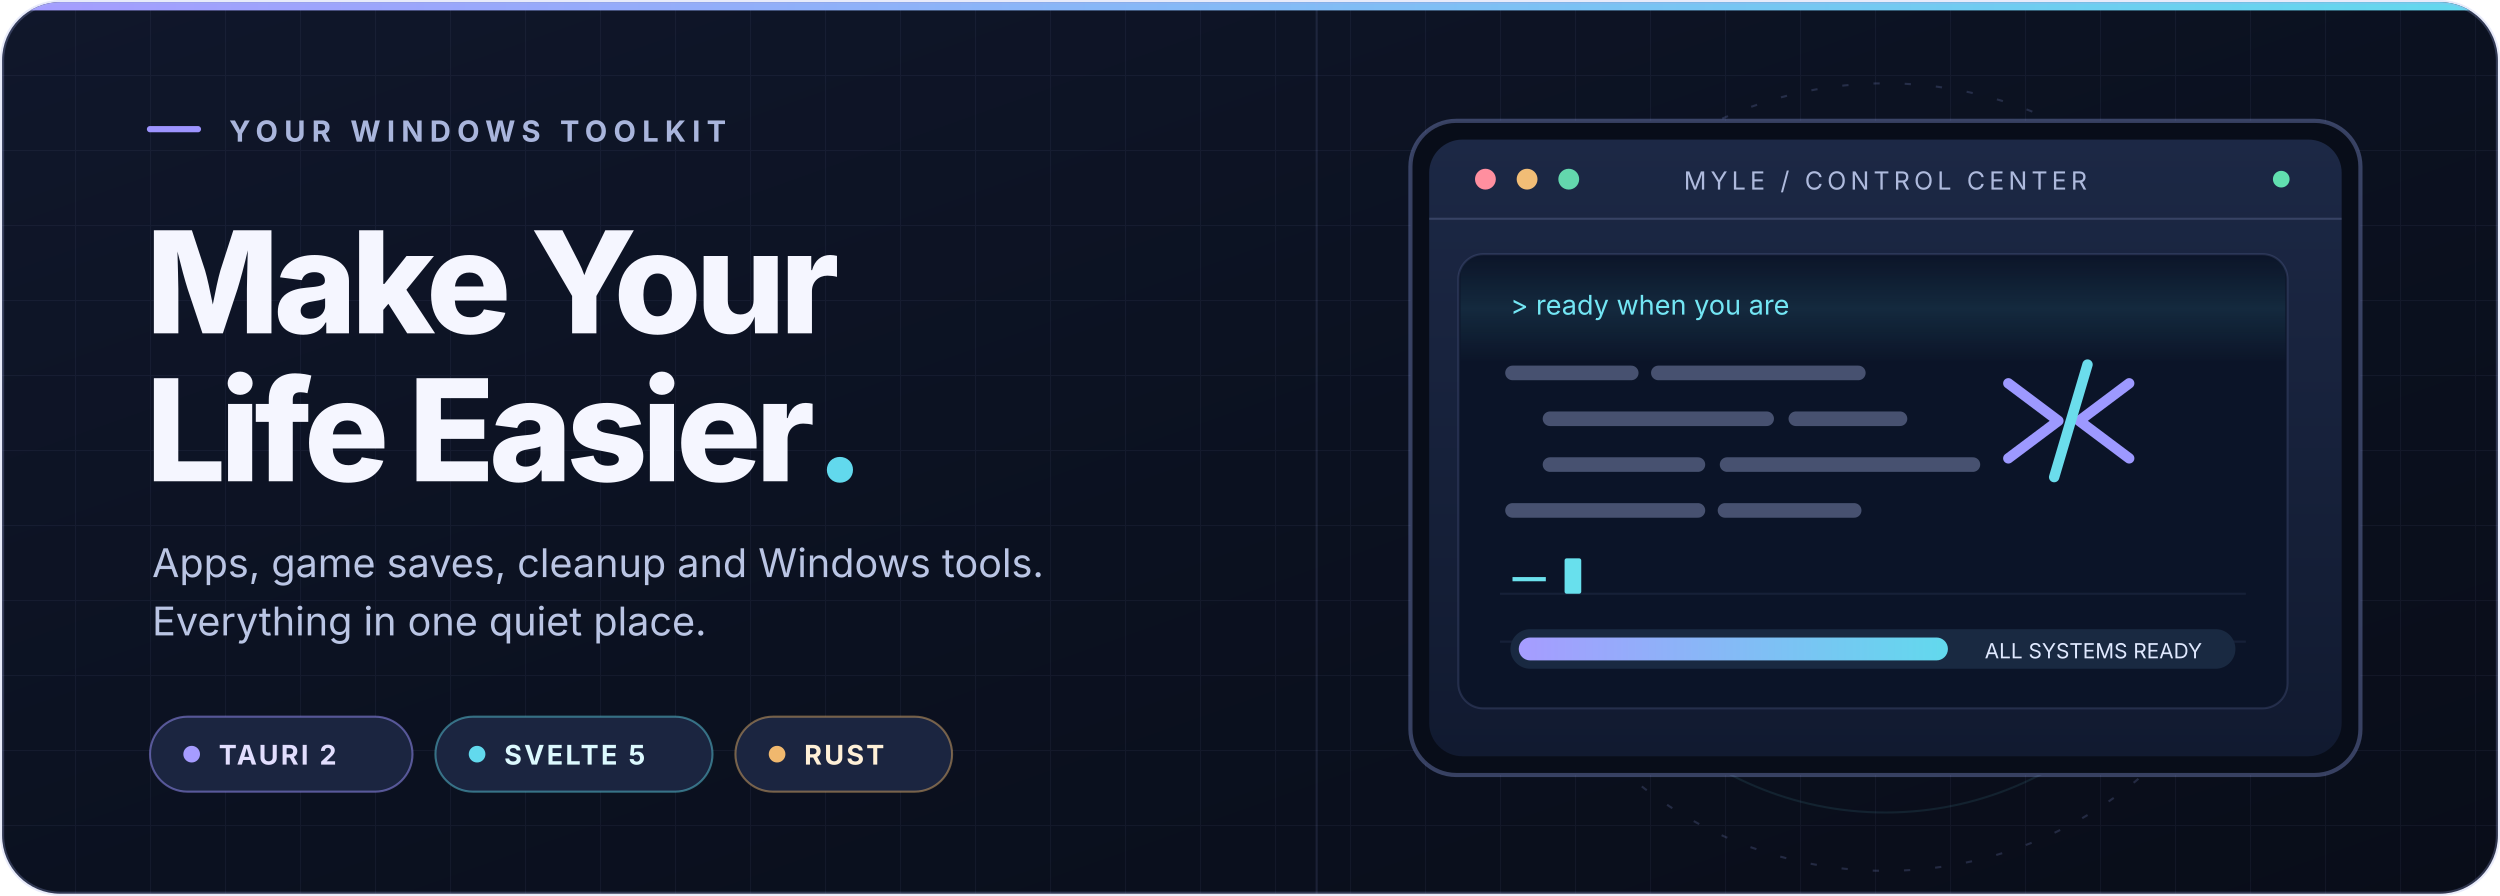
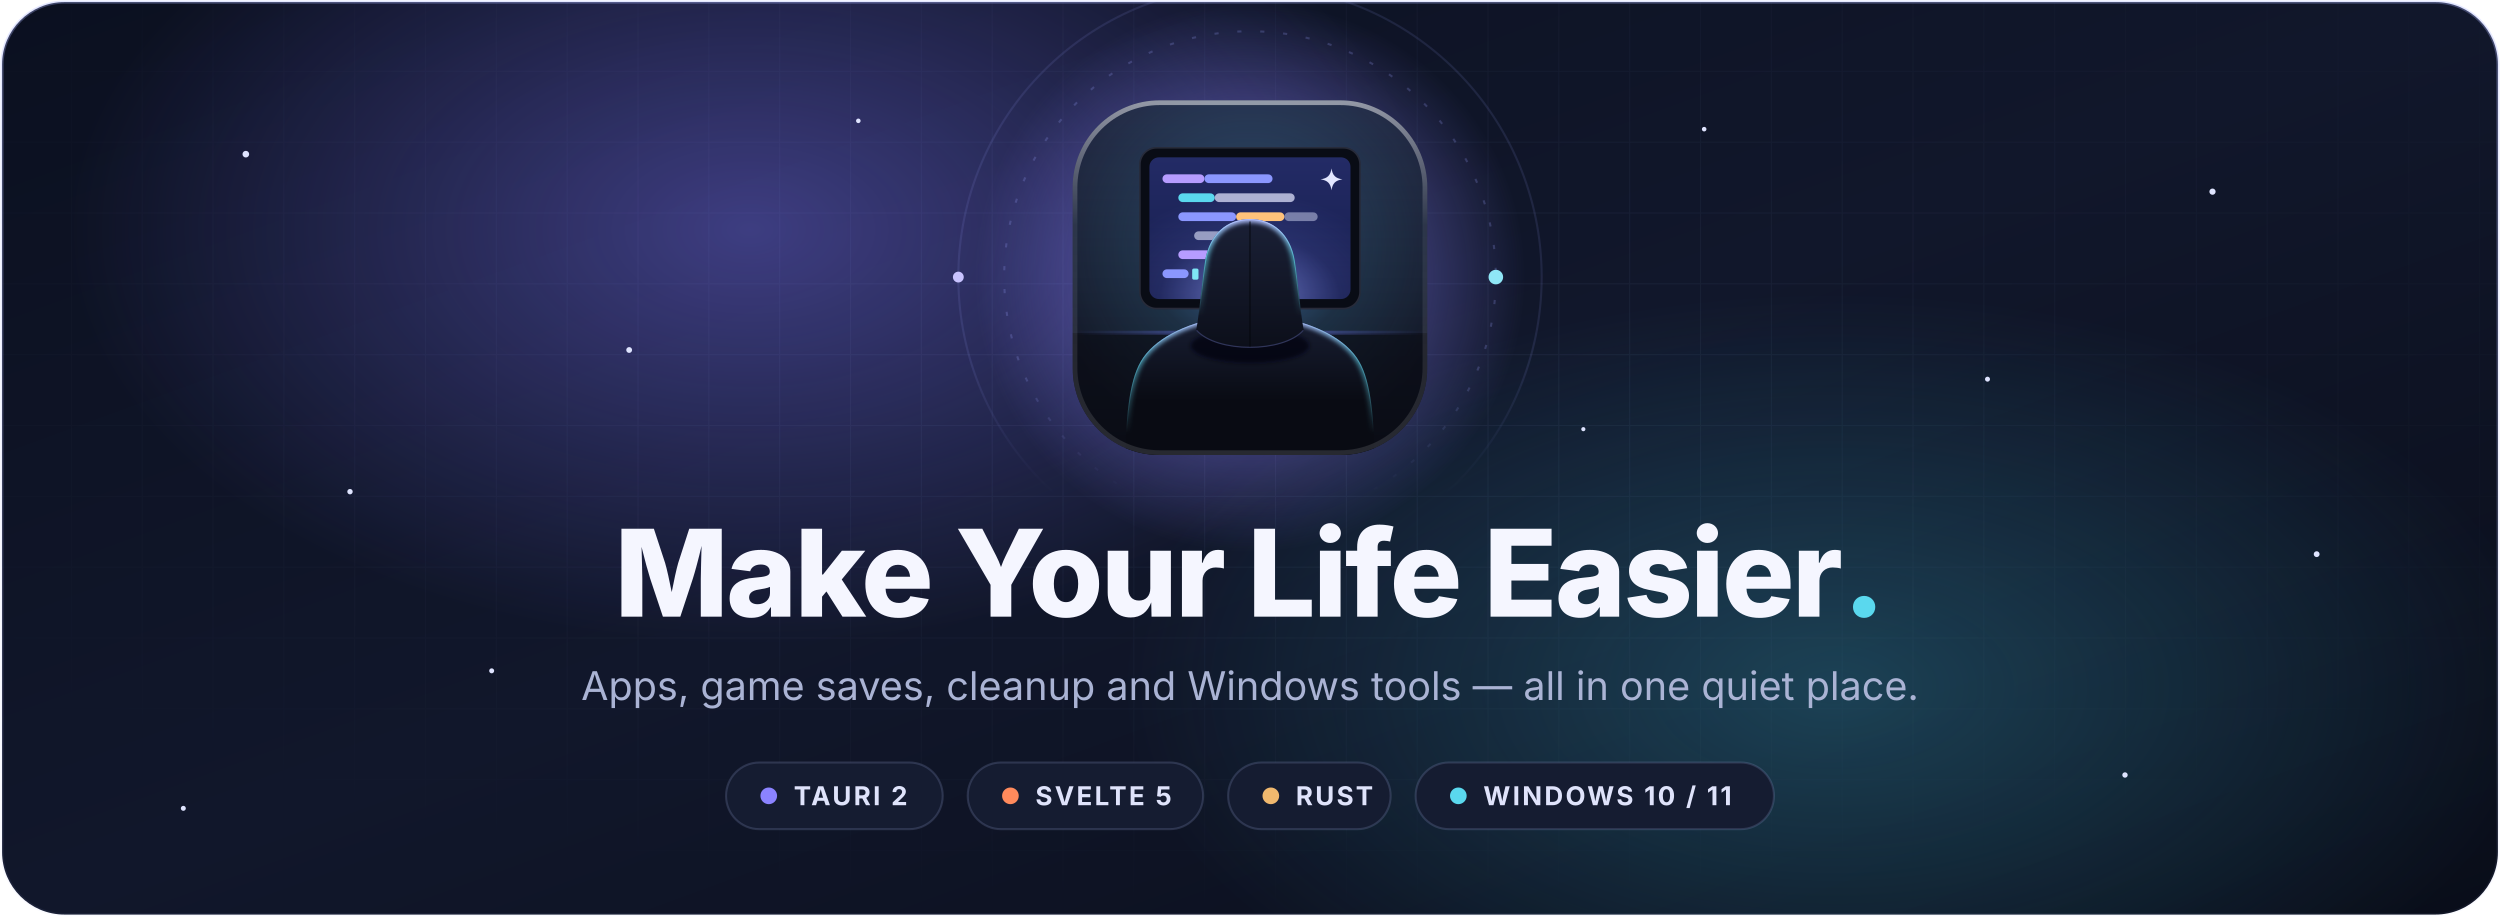
- <svg xmlns="http://www.w3.org/2000/svg" width="1200" height="430" viewBox="0 0 1200 430" role="img" aria-labelledby="title description">
+ <svg xmlns="http://www.w3.org/2000/svg" width="1200" height="440" viewBox="0 0 1200 440" role="img" aria-labelledby="t d">
+   <style>
+     .glow-a { animation: drift-a 14s ease-in-out infinite alternate; }
+     .glow-b { animation: drift-b 17s ease-in-out infinite alternate; }
+     .star { animation: twinkle 4s ease-in-out infinite; }
+     .halo { transform-box: fill-box; transform-origin: center; animation: pulse 4.5s ease-in-out infinite; }
+     .orbit { transform-origin: 600px 133px; animation: spin 26s linear infinite; }
+     .orbit.rev { animation-duration: 38s; animation-direction: reverse; }
+     .ln { transform-box: fill-box; transform-origin: left center; animation: type 7s cubic-bezier(.3,.7,.3,1) infinite both; }
+     .cursor { animation: blink 1s steps(1) infinite; }
+     .spark { transform-box: fill-box; transform-origin: center; animation: sparkle 3.2s ease-in-out infinite; }
+     .coder { animation: bob 2.4s ease-in-out infinite; }
+     .screen-glow { animation: flicker 5s ease-in-out infinite; }
+     .chip-dot { transform-box: fill-box; transform-origin: center; animation: pulse 2.6s ease-in-out infinite; }
+     .rise { animation: rise 1s cubic-bezier(.2,.8,.2,1) both; }
+     @keyframes drift-a { to { transform: translate(90px, 30px); } }
+     @keyframes drift-b { to { transform: translate(-110px, -26px); } }
+     @keyframes twinkle { 0%, 100% { opacity: .15; } 50% { opacity: .9; } }
+     @keyframes pulse { 0%, 100% { transform: scale(.92); opacity: .65; } 50% { transform: scale(1.06); opacity: 1; } }
+     @keyframes spin { to { transform: rotate(360deg); } }
+     @keyframes type {
+       0% { transform: scaleX(0); opacity: 1; }
+       9% { transform: scaleX(1); }
+       82% { transform: scaleX(1); opacity: 1; }
+       92%, 100% { transform: scaleX(1); opacity: 0; }
+     }
+     @keyframes blink { 50% { opacity: 0; } }
+     @keyframes sparkle { 0%, 100% { transform: scale(.7) rotate(0deg); opacity: .6; } 50% { transform: scale(1.15) rotate(90deg); opacity: 1; } }
+     @keyframes bob { 0%, 100% { transform: translateY(0); } 50% { transform: translateY(-14px); } }
+     @keyframes flicker { 0%, 100% { opacity: .8; } 45% { opacity: 1; } 55% { opacity: .7; } }
+     @keyframes rise { from { opacity: 0; transform: translateY(14px); } }
+     @media (prefers-reduced-motion: reduce) { * { animation: none !important; } }
+   </style>
  <defs>
-     <linearGradient id="background" x2="1" y2="1">
-       <stop stop-color="#10172b" />
-       <stop offset=".52" stop-color="#0b1120" />
+     <linearGradient id="bg" x1="0" y1="0" x2="1" y2="1">
+       <stop stop-color="#0b1020" />
+       <stop offset=".5" stop-color="#11172b" />
      <stop offset="1" stop-color="#090d19" />
    </linearGradient>
-     <linearGradient id="accent" x1="0" y1="0" x2="1" y2="0">
-       <stop stop-color="#a69cff" />
-       <stop offset="1" stop-color="#62d9ed" />
-     </linearGradient>
-     <linearGradient id="panel" x2="0" y2="1">
-       <stop stop-color="#1c2845" />
-       <stop offset="1" stop-color="#111a30" />
-     </linearGradient>
-     <linearGradient id="scan" x2="0" y2="1">
-       <stop stop-color="#5ad8ee" stop-opacity="0" />
-       <stop offset=".5" stop-color="#5ad8ee" stop-opacity=".11" />
-       <stop offset="1" stop-color="#5ad8ee" stop-opacity="0" />
-     </linearGradient>
-     <pattern id="grid" width="36" height="36" patternUnits="userSpaceOnUse">
-       <path d="M36 0H0V36" fill="none" stroke="#9ba7dc" stroke-opacity=".065" />
+     <radialGradient id="glow-indigo">
+       <stop stop-color="#7f76ff" stop-opacity=".42" />
+       <stop offset="1" stop-color="#7f76ff" stop-opacity="0" />
+     </radialGradient>
+     <radialGradient id="glow-cyan">
+       <stop stop-color="#45c8e6" stop-opacity=".26" />
+       <stop offset="1" stop-color="#45c8e6" stop-opacity="0" />
+     </radialGradient>
+     <radialGradient id="halo">
+       <stop offset=".45" stop-color="#8b83ff" stop-opacity=".42" />
+       <stop offset="1" stop-color="#8b83ff" stop-opacity="0" />
+     </radialGradient>
+     <radialGradient id="grid-fade" cx=".5" cy=".38" r=".62">
+       <stop stop-color="#fff" />
+       <stop offset="1" stop-color="#fff" stop-opacity="0" />
+     </radialGradient>
+     <mask id="grid-mask">
+       <rect width="1200" height="440" fill="url(#grid-fade)" />
+     </mask>
+     <pattern id="grid" width="34" height="34" patternUnits="userSpaceOnUse">
+       <path d="M34 0H0v34" fill="none" stroke="#8e9bd0" stroke-opacity=".09" />
    </pattern>
-     <clipPath id="outer">
-       <rect x="1" y="1" width="1198" height="428" rx="28" />
-     </clipPath>
-     <clipPath id="terminal">
-       <rect x="700" y="122" width="398" height="218" rx="12" />
+     <linearGradient id="title" x1="360" y1="0" x2="840" y2="0" gradientUnits="userSpaceOnUse" spreadMethod="reflect">
+       <stop stop-color="#f5f6ff" />
+       <stop offset=".45" stop-color="#c9c3ff" />
+       <stop offset=".75" stop-color="#8fe6f6" />
+       <stop offset="1" stop-color="#f5f6ff" />
+     </linearGradient>
+     <linearGradient id="frame" x1="0" y1="0" x2="0" y2="1">
+       <stop stop-color="#aab4ff" stop-opacity=".32" />
+       <stop offset="1" stop-color="#aab4ff" stop-opacity=".06" />
+     </linearGradient>
+     <linearGradient id="orbit-fade-g" x1="0" y1="0" x2="0" y2="440" gradientUnits="userSpaceOnUse">
+       <stop offset="0" stop-color="#fff" />
+       <stop offset=".4" stop-color="#fff" />
+       <stop offset=".54" stop-color="#fff" stop-opacity="0" />
+     </linearGradient>
+     <mask id="orbit-fade">
+       <rect width="1200" height="440" fill="url(#orbit-fade-g)" />
+     </mask>
+     <clipPath id="card">
+       <rect x="1" y="1" width="1198" height="438" rx="30" />
+     </clipPath>
+     <linearGradient id="i-bg" x1="0" y1="0" x2="0" y2="1">
+       <stop offset="0" stop-color="#232a45" />
+       <stop offset="1" stop-color="#0c0f18" />
+     </linearGradient>
+     <radialGradient id="i-spill" cx=".5" cy=".42" r=".58">
+       <stop offset="0" stop-color="#6f7dff" stop-opacity=".6" />
+       <stop offset=".5" stop-color="#4fb8e8" stop-opacity=".14" />
+       <stop offset="1" stop-color="#4fb8e8" stop-opacity="0" />
+     </radialGradient>
+     <linearGradient id="i-rim" x1="0" y1="0" x2="0" y2="1">
+       <stop offset="0" stop-color="#fff" stop-opacity=".5" />
+       <stop offset=".35" stop-color="#fff" stop-opacity=".07" />
+       <stop offset="1" stop-color="#fff" stop-opacity=".12" />
+     </linearGradient>
+     <linearGradient id="i-screen" x1="0" y1="0" x2="0" y2="1">
+       <stop offset="0" stop-color="#232b66" />
+       <stop offset="1" stop-color="#161c4a" />
+     </linearGradient>
+     <radialGradient id="i-screen-glow" cx=".5" cy="1" r=".75">
+       <stop offset="0" stop-color="#a3b0ff" stop-opacity=".7" />
+       <stop offset=".6" stop-color="#7f8fff" stop-opacity=".12" />
+       <stop offset="1" stop-color="#7f8fff" stop-opacity="0" />
+     </radialGradient>
+     <linearGradient id="i-desk" x1="0" y1="0" x2="1" y2="0">
+       <stop offset="0" stop-color="#3a4380" stop-opacity="0" />
+       <stop offset=".5" stop-color="#5a66c8" />
+       <stop offset="1" stop-color="#3a4380" stop-opacity="0" />
+     </linearGradient>
+     <linearGradient id="i-hood" x1="0" y1="0" x2="0" y2="1">
+       <stop offset="0" stop-color="#1a2036" />
+       <stop offset="1" stop-color="#0c0f1a" />
+     </linearGradient>
+     <linearGradient id="i-torso" x1="0" y1="0" x2="0" y2="1">
+       <stop offset="0" stop-color="#181e33" />
+       <stop offset=".55" stop-color="#090b13" />
+     </linearGradient>
+     <linearGradient id="i-edge" x1="0" y1="0" x2="0" y2="1">
+       <stop offset="0" stop-color="#b3bfff" />
+       <stop offset=".3" stop-color="#5fd4ec" stop-opacity=".6" />
+       <stop offset=".75" stop-color="#5fd4ec" stop-opacity="0" />
+     </linearGradient>
+     <filter id="i-soft" x="-20%" y="-20%" width="140%" height="140%">
+       <feGaussianBlur stdDeviation="6" />
+     </filter>
+     <filter id="blur" x="-50%" y="-50%" width="200%" height="200%">
+       <feGaussianBlur stdDeviation="28" />
+     </filter>
+     <filter id="shadow" x="-30%" y="-30%" width="160%" height="170%">
+       <feDropShadow dx="0" dy="26" stdDeviation="30" flood-color="#000" flood-opacity=".55" />
+     </filter>
+     <clipPath id="i-tile">
+       <rect x="64" y="64" width="896" height="896" rx="220" />
+     </clipPath>
+     <path id="i-hood-shape" d="M512 364C454 364 410 402 399 468C390 522 386 592 376 646C428 704 596 704 648 646C638 592 634 522 625 468C614 402 570 364 512 364Z" />
+     <path id="i-torso-shape" d="M440 612C346 628 268 668 236 724C206 776 198 866 196 1000H828C826 866 818 776 788 724C756 668 678 628 584 612Z" />
+     <clipPath id="i-hood-clip">
+       <use href="#i-hood-shape" />
+     </clipPath>
+     <clipPath id="i-torso-clip">
+       <use href="#i-torso-shape" />
    </clipPath>
  </defs>
-   <style>
-     text{font-family:'Segoe UI Variable Display','Segoe UI',Inter,system-ui,Arial,sans-serif}
-     .trace{stroke-dasharray:320;stroke-dashoffset:320;animation:draw 6s ease-in-out infinite}
-     .trace.two{animation-delay:-1.4s}.trace.three{animation-delay:-2.8s}
-     .cursor{animation:blink 1.1s steps(1,end) infinite}
-     .scan{animation:scan 7s ease-in-out infinite}
-     .status{animation:status 3s ease-in-out infinite}
-     .orbit{transform-origin:905px 229px;animation:orbit 28s linear infinite}
-     @keyframes draw{0%,8%{stroke-dashoffset:320;opacity:.45}34%,76%{stroke-dashoffset:0;opacity:1}94%,100%{stroke-dashoffset:-320;opacity:.45}}
-     @keyframes blink{50%{opacity:0}}
-     @keyframes scan{0%,12%{transform:translateY(-166px);opacity:0}20%{opacity:1}72%{transform:translateY(214px);opacity:1}82%,100%{transform:translateY(214px);opacity:0}}
-     @keyframes status{50%{opacity:.35}}
-     @keyframes orbit{to{transform:rotate(360deg)}}
-     @media (prefers-reduced-motion:reduce){*{animation:none!important}.trace{stroke-dashoffset:0}.scan{display:none}}
-   </style>
-   <g clip-path="url(#outer)">
-     <rect width="1200" height="430" fill="url(#background)" />
-     <rect width="1200" height="430" fill="url(#grid)" />
-     <path d="M0 0h1200v5H0z" fill="url(#accent)" />
-     <path d="M632 0v430" stroke="#9faaf0" stroke-opacity=".12" />
-     <path d="M72 62h23" stroke="#9d94ff" stroke-width="3" stroke-linecap="round" />
-     <text x="110" y="68" font-size="14" font-weight="700" letter-spacing="3" fill="#a9b5dc">YOUR WINDOWS TOOLKIT</text>
-     <text x="70" y="160" font-size="68" font-weight="800" letter-spacing="-2.8" fill="#f5f6ff">Make Your</text>
-     <text x="70" y="231" font-size="68" font-weight="800" letter-spacing="-2.8" fill="#f5f6ff">Life Easier<tspan fill="#62d9ed">.</tspan>
-     </text>
-     <text x="73" y="277" font-size="19" fill="#bac5e4">Apps, game saves, cleanup and Windows tools.</text>
-     <text x="73" y="305" font-size="19" fill="#bac5e4">Everything in one quiet place.</text>
-     <g font-size="13" font-weight="700" letter-spacing="1.1">
-       <rect x="72" y="344" width="126" height="36" rx="18" fill="#1b2540" stroke="#9d94ff" stroke-opacity=".5" />
-       <circle cx="92" cy="362" r="4" fill="#a69cff" />
-       <text x="105" y="367" fill="#e2defe">TAURI 2</text>
-       <rect x="209" y="344" width="133" height="36" rx="18" fill="#1b2540" stroke="#62d9ed" stroke-opacity=".45" />
-       <circle cx="229" cy="362" r="4" fill="#62d9ed" />
-       <text x="242" y="367" fill="#dcf9fe">SVELTE 5</text>
-       <rect x="353" y="344" width="104" height="36" rx="18" fill="#1b2540" stroke="#f0b86e" stroke-opacity=".45" />
-       <circle cx="373" cy="362" r="4" fill="#f0b86e" />
-       <text x="386" y="367" fill="#fff0d7">RUST</text>
-     </g>
-     <circle class="orbit" cx="905" cy="229" r="189" fill="none" stroke="#97a5ef" stroke-opacity=".19" stroke-dasharray="3 12" />
-     <circle cx="905" cy="229" r="161" fill="none" stroke="#6bd8ee" stroke-opacity=".1" />
-     <rect x="677" y="58" width="456" height="314" rx="22" fill="#080d19" stroke="#8b9de2" stroke-opacity=".36" stroke-width="2" />
-     <rect x="686" y="67" width="438" height="296" rx="16" fill="url(#panel)" />
-     <path d="M686 105h438" stroke="#a8b4ef" stroke-opacity=".2" />
-     <circle cx="713" cy="86" r="5" fill="#ff8f9f" />
-     <circle cx="733" cy="86" r="5" fill="#f1bd76" />
-     <circle cx="753" cy="86" r="5" fill="#63d7ad" />
-     <text x="905" y="91" text-anchor="middle" font-size="12" letter-spacing="2" fill="#aebadd">MYLE / CONTROL CENTER</text>
-     <circle class="status" cx="1095" cy="86" r="4" fill="#61dfaf" />
-     <rect x="700" y="122" width="398" height="218" rx="12" fill="#0b1428" stroke="#96a7e9" stroke-opacity=".16" />
-     <g clip-path="url(#terminal)">
-       <path d="M720 285h358M720 308h358" stroke="#a1b9f9" stroke-opacity=".08" />
-       <rect class="scan" x="701" y="122" width="396" height="52" fill="url(#scan)" />
-       <text x="725" y="151" font-family="Consolas,monospace" font-size="13" fill="#73e6f4">&gt; ready when you are</text>
-       <g fill="none" stroke="#aab7e5" stroke-opacity=".38" stroke-linecap="round" stroke-width="7">
-         <path d="M726 179h57m13 0h96M744 201h104m14 0h50M744 223h71m14 0h118M726 245h89m13 0h62" />
+   <g clip-path="url(#card)">
+     <rect width="1200" height="440" fill="url(#bg)" />
+     <rect width="1200" height="440" fill="url(#grid)" mask="url(#grid-mask)" />
+     <ellipse class="glow-a" cx="360" cy="110" rx="330" ry="200" fill="url(#glow-indigo)" />
+     <ellipse class="glow-b" cx="880" cy="330" rx="340" ry="190" fill="url(#glow-cyan)" />
+     <g fill="#dfe4ff">
+       <circle class="star" cx="118" cy="74" r="1.6" />
+       <circle class="star" cx="236" cy="322" r="1.2" style="animation-delay:-1.2s" />
+       <circle class="star" cx="302" cy="168" r="1.4" style="animation-delay:-2.6s" />
+       <circle class="star" cx="412" cy="58" r="1.1" style="animation-delay:-.6s" />
+       <circle class="star" cx="168" cy="236" r="1.3" style="animation-delay:-3.1s" />
+       <circle class="star" cx="1062" cy="92" r="1.5" style="animation-delay:-1.8s" />
+       <circle class="star" cx="954" cy="182" r="1.2" style="animation-delay:-.3s" />
+       <circle class="star" cx="1112" cy="266" r="1.4" style="animation-delay:-2.2s" />
+       <circle class="star" cx="818" cy="62" r="1.1" style="animation-delay:-3.5s" />
+       <circle class="star" cx="1020" cy="372" r="1.3" style="animation-delay:-1s" />
+       <circle class="star" cx="88" cy="388" r="1.2" style="animation-delay:-2.9s" />
+       <circle class="star" cx="760" cy="206" r="1" style="animation-delay:-1.5s" />
+     </g>
+     <circle class="halo" cx="600" cy="133" r="132" fill="url(#halo)" />
+     <g mask="url(#orbit-fade)">
+       <g class="orbit">
+         <ellipse cx="600" cy="133" rx="118" ry="118" fill="none" stroke="#9aa4ff" stroke-opacity=".22" stroke-dasharray="2 9" />
+         <circle cx="718" cy="133" r="3.5" fill="#8fe6f6" />
      </g>
-       <g fill="none" stroke-linecap="round" stroke-width="7">
-         <path class="trace" d="M726 179h57m13 0h96" stroke="#a99eff" />
-         <path class="trace two" d="M744 201h104m14 0h50" stroke="#68d9ec" />
-         <path class="trace three" d="M744 223h71m14 0h118" stroke="#f0b86e" />
-         <path class="trace" d="M726 245h89m13 0h62" stroke="#7eb4fa" />
+       <g class="orbit rev">
+         <ellipse cx="600" cy="133" rx="140" ry="140" fill="none" stroke="#9aa4ff" stroke-opacity=".12" />
+         <circle cx="460" cy="133" r="2.6" fill="#c9c3ff" />
      </g>
-       <path d="M726 278h16" stroke="#6ce1ed" stroke-width="2" />
-       <rect class="cursor" x="751" y="268" width="8" height="17" rx="1" fill="#68e0ed" />
-       <path d="M964 184l24 18-24 18m58-36l-24 18 24 18" fill="none" stroke="#9d99ff" stroke-width="5" stroke-linecap="round" stroke-linejoin="round" />
-       <path d="M1002 175l-16 54" stroke="#6bddec" stroke-width="5" stroke-linecap="round" />
-       <rect x="725" y="302" width="348" height="19" rx="9.5" fill="#192941" />
-       <rect x="729" y="306" width="206" height="11" rx="5.5" fill="url(#accent)" />
-       <text x="1057" y="316" text-anchor="end" font-family="Consolas,monospace" font-size="10" fill="#e0e9ff">ALL SYSTEMS READY</text>
-     </g>
-     <path d="M709 372h390" stroke="url(#accent)" stroke-opacity=".7" stroke-width="2" />
+     </g>
+     <g transform="translate(502.7 36) scale(.19)">
+       <rect x="64" y="64" width="896" height="896" rx="220" fill="url(#i-bg)" />
+       <g clip-path="url(#i-tile)">
+         <rect x="64" y="64" width="896" height="896" fill="url(#i-spill)" />
+         <rect x="64" y="652" width="896" height="308" fill="#080a12" opacity=".6" />
+         <rect x="64" y="646" width="896" height="10" fill="url(#i-desk)" />
+         <rect x="232" y="182" width="560" height="410" rx="44" fill="#090c15" />
+         <rect x="234" y="184" width="556" height="406" rx="42" fill="none" stroke="#c8d0ff" stroke-opacity=".16" stroke-width="4" />
+         <rect x="258" y="208" width="508" height="358" rx="24" fill="url(#i-screen)" />
+         <rect class="screen-glow" x="258" y="208" width="508" height="358" rx="24" fill="url(#i-screen-glow)" />
+         <g stroke-linecap="round" stroke-width="22">
+           <path class="ln" d="M302 262h84" stroke="#b69cff" />
+           <path class="ln" d="M408 262h150" stroke="#8b97ff" style="animation-delay:.25s" />
+           <path class="ln" d="M342 310h70" stroke="#5ad8ee" style="animation-delay:.5s" />
+           <path class="ln" d="M434 310h180" stroke="#e3e7ff" stroke-opacity=".72" style="animation-delay:.75s" />
+           <path class="ln" d="M342 358h124" stroke="#8b97ff" style="animation-delay:1s" />
+           <path class="ln" d="M488 358h100" stroke="#ffc27a" style="animation-delay:1.25s" />
+           <path class="ln" d="M610 358h62" stroke="#e3e7ff" stroke-opacity=".45" style="animation-delay:1.5s" />
+           <path class="ln" d="M382 406h116" stroke="#e3e7ff" stroke-opacity=".6" style="animation-delay:1.75s" />
+           <path class="ln" d="M342 454h64" stroke="#b69cff" style="animation-delay:2s" />
+           <path class="ln" d="M302 502h44" stroke="#8b97ff" style="animation-delay:2.25s" />
+         </g>
+         <rect class="cursor" x="366" y="489" width="16" height="28" rx="4" fill="#7ee6f5" />
+         <path class="spark" d="M718 236c2.6 17.6 10 25 27.6 27.6-17.6 2.6-25 10-27.6 27.6-2.6-17.6-10-25-27.6-27.6 17.6-2.6 25-10 27.6-27.6z" fill="#e3e7ff" />
+         <g class="coder">
+           <use href="#i-torso-shape" fill="url(#i-torso)" />
+           <g clip-path="url(#i-torso-clip)">
+             <use href="#i-torso-shape" fill="none" stroke="url(#i-edge)" stroke-width="14" filter="url(#i-soft)" />
+             <use href="#i-torso-shape" fill="none" stroke="url(#i-edge)" stroke-width="5" opacity=".7" />
+             <ellipse cx="512" cy="684" rx="150" ry="44" fill="#04060b" opacity=".7" filter="url(#i-soft)" />
+           </g>
+           <use href="#i-hood-shape" fill="url(#i-hood)" />
+           <g clip-path="url(#i-hood-clip)">
+             <use href="#i-hood-shape" fill="none" stroke="url(#i-edge)" stroke-width="16" filter="url(#i-soft)" />
+             <use href="#i-hood-shape" fill="none" stroke="url(#i-edge)" stroke-width="5" />
+             <path d="M512 370V690" stroke="#04060b" stroke-opacity=".45" stroke-width="5" />
+             <path d="M376 646C428 704 596 704 648 646" fill="none" stroke="#8b97ff" stroke-opacity=".28" stroke-width="6" />
+           </g>
+         </g>
+       </g>
+       <rect x="70" y="70" width="884" height="884" rx="214" fill="none" stroke="url(#i-rim)" stroke-width="12" />
+     </g>
+     <g font-family="'Segoe UI Variable Display', 'Segoe UI', Inter, system-ui, -apple-system, Helvetica, Arial, sans-serif" text-anchor="middle">
+       <text x="600" y="296" font-size="58" font-weight="800" letter-spacing="-1.2" fill="#f5f6ff" text-rendering="geometricPrecision">Make Your Life Easier<tspan fill="#5ad8ee">.</tspan>
+       </text>
+       <text class="rise" x="600" y="336" font-size="19" fill="#aab3d4" style="animation-delay:.15s">Apps, game saves, cleanup and Windows tools — all in one quiet place.</text>
+     </g>
+     <g class="rise" font-family="'Segoe UI', Inter, system-ui, Helvetica, Arial, sans-serif" font-size="12.5" font-weight="700" letter-spacing="1.1" style="animation-delay:.3s">
+       <rect x="348.5" y="366" width="104" height="32" rx="16" fill="#151c31" stroke="#8e9bd0" stroke-opacity=".22" />
+       <circle class="chip-dot" cx="369" cy="382" r="4" fill="#8b83ff" />
+       <text x="381" y="386.5" fill="#dfe3fb">TAURI 2</text>
+       <rect x="464.5" y="366" width="113" height="32" rx="16" fill="#151c31" stroke="#8e9bd0" stroke-opacity=".22" />
+       <circle class="chip-dot" cx="485" cy="382" r="4" fill="#ff8a5c" style="animation-delay:-.6s" />
+       <text x="497" y="386.5" fill="#dfe3fb">SVELTE 5</text>
+       <rect x="589.5" y="366" width="78" height="32" rx="16" fill="#151c31" stroke="#8e9bd0" stroke-opacity=".22" />
+       <circle class="chip-dot" cx="610" cy="382" r="4" fill="#f0b86e" style="animation-delay:-1.2s" />
+       <text x="622" y="386.5" fill="#dfe3fb">RUST</text>
+       <rect x="679.5" y="366" width="172" height="32" rx="16" fill="#151c31" stroke="#8e9bd0" stroke-opacity=".22" />
+       <circle class="chip-dot" cx="700" cy="382" r="4" fill="#5ad8ee" style="animation-delay:-1.8s" />
+       <text x="712" y="386.5" fill="#dfe3fb">WINDOWS 10 / 11</text>
+     </g>
  </g>
-   <rect x="1" y="1" width="1198" height="428" rx="28" fill="none" stroke="#a5b2ee" stroke-opacity=".25" stroke-width="2" />
+   <rect x="1" y="1" width="1198" height="438" rx="30" fill="none" stroke="url(#frame)" stroke-width="1.5" />
</svg>
